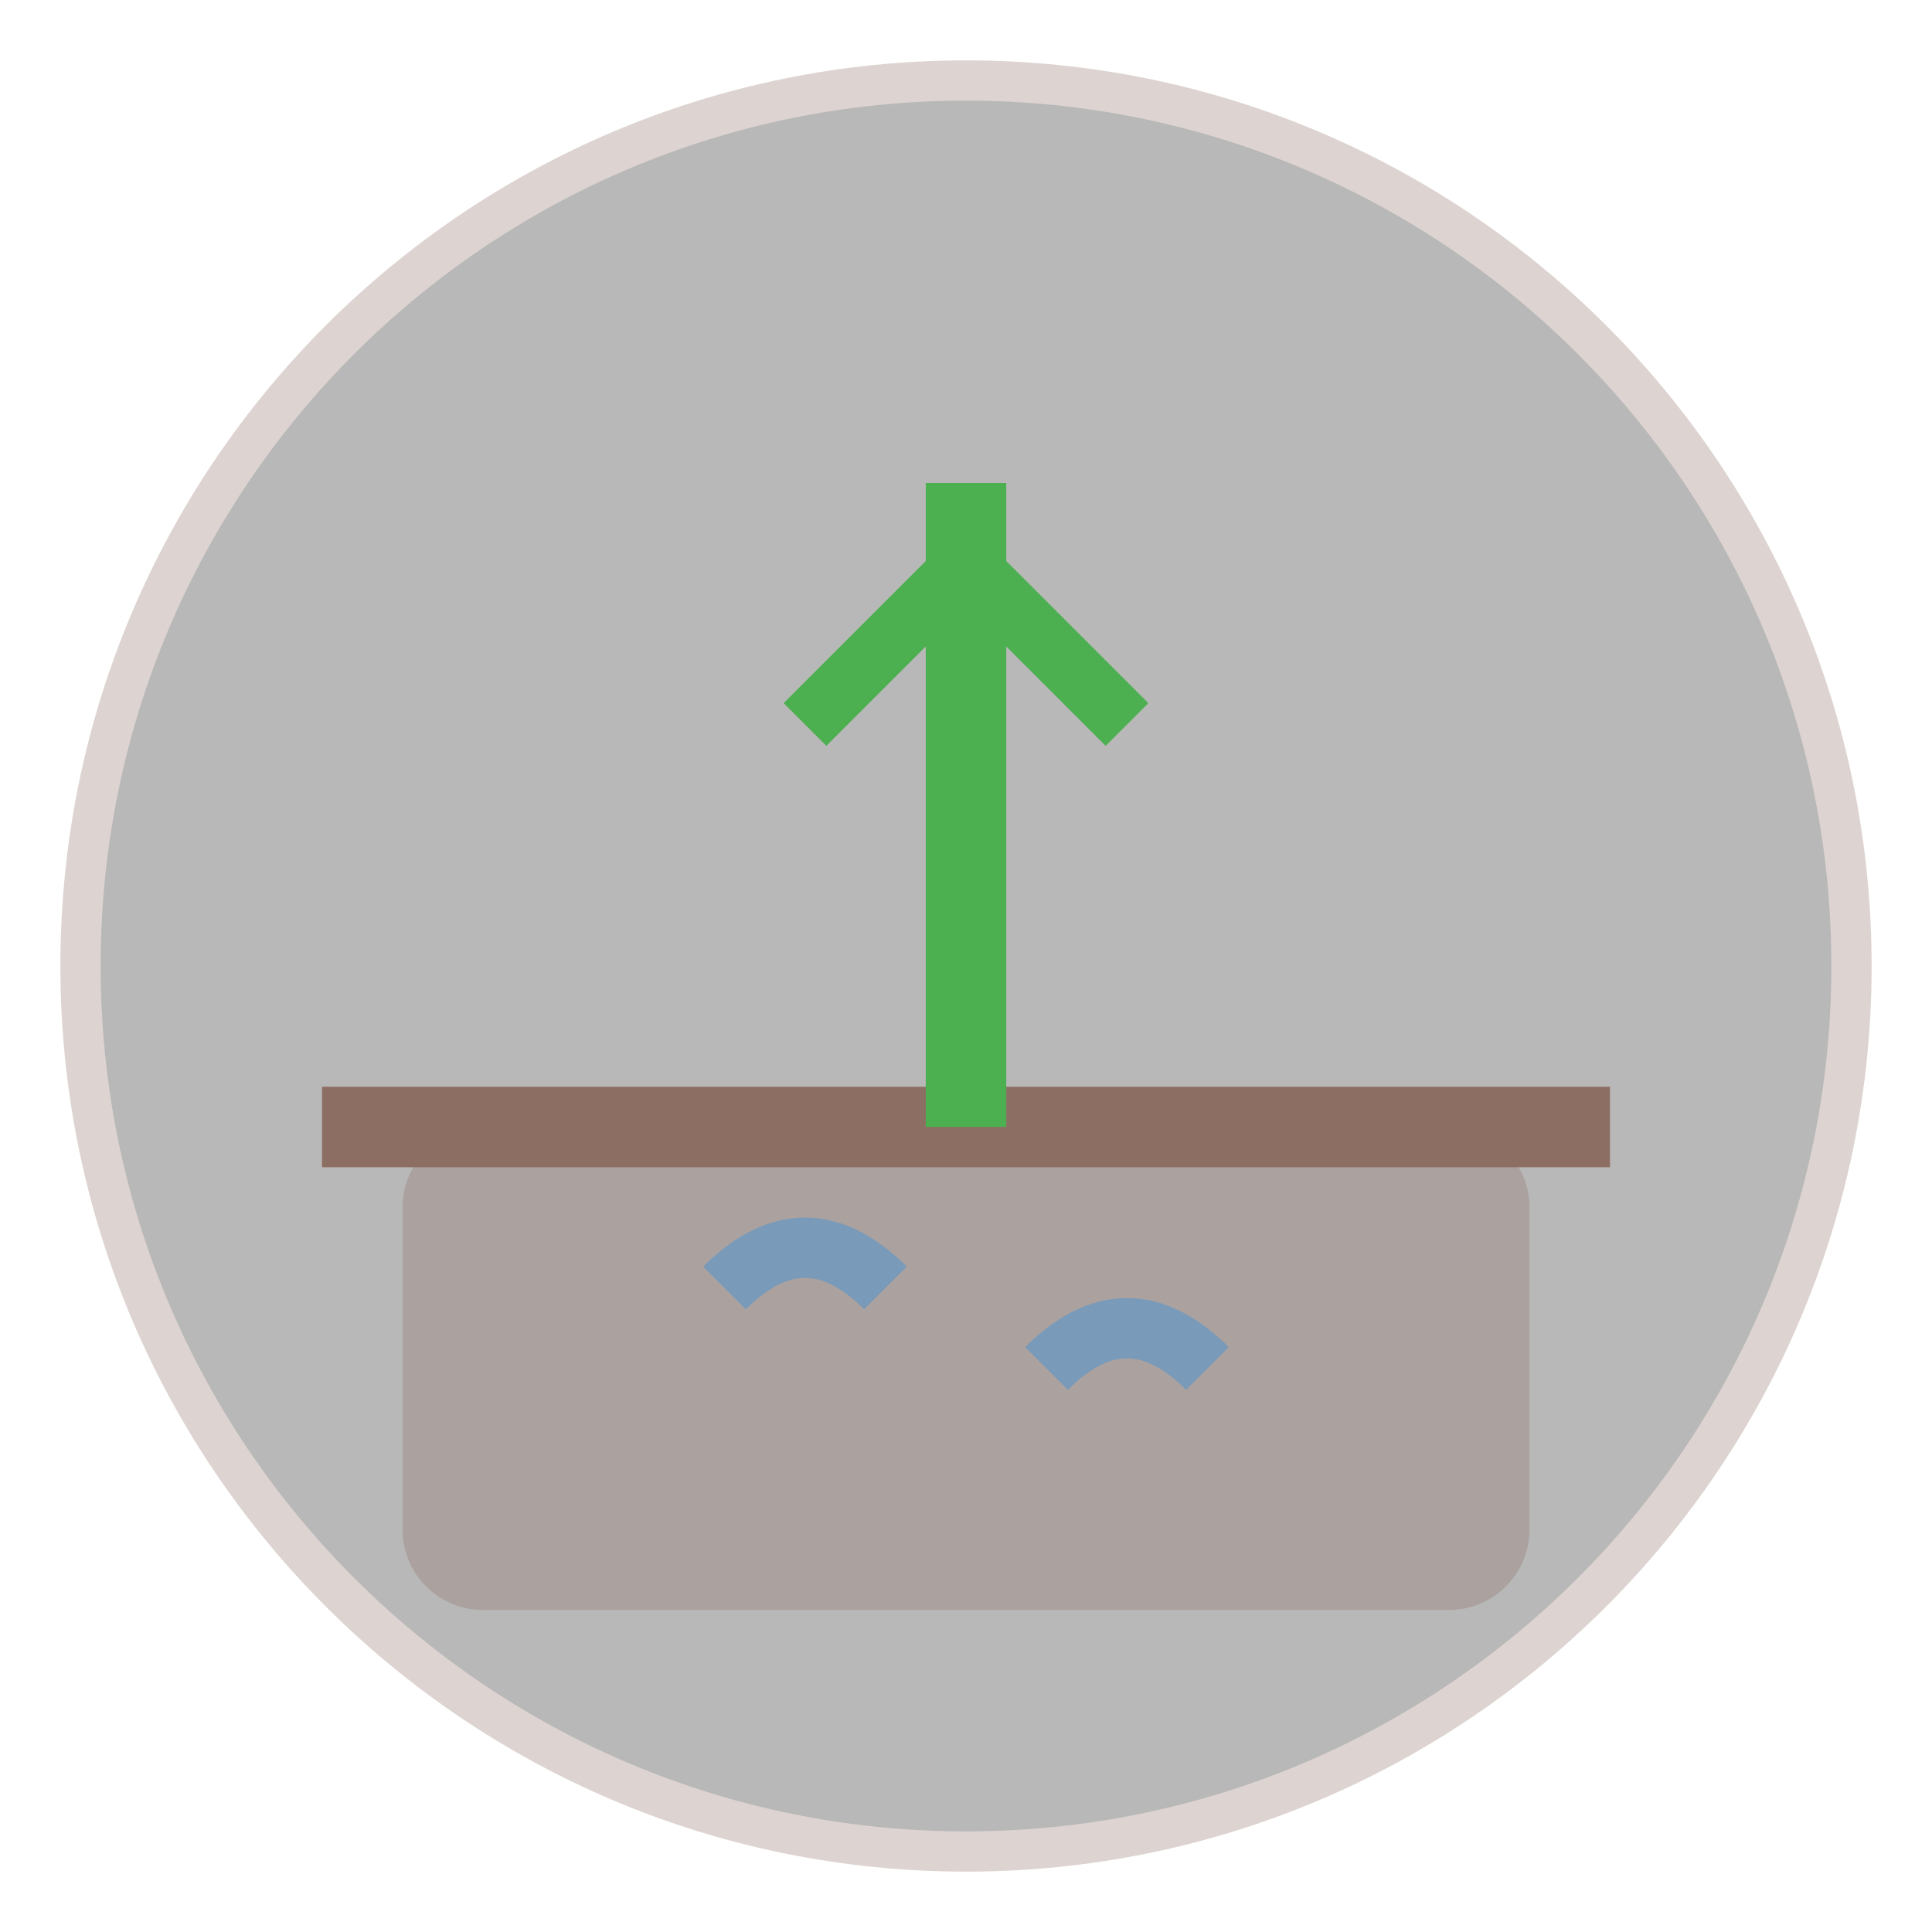
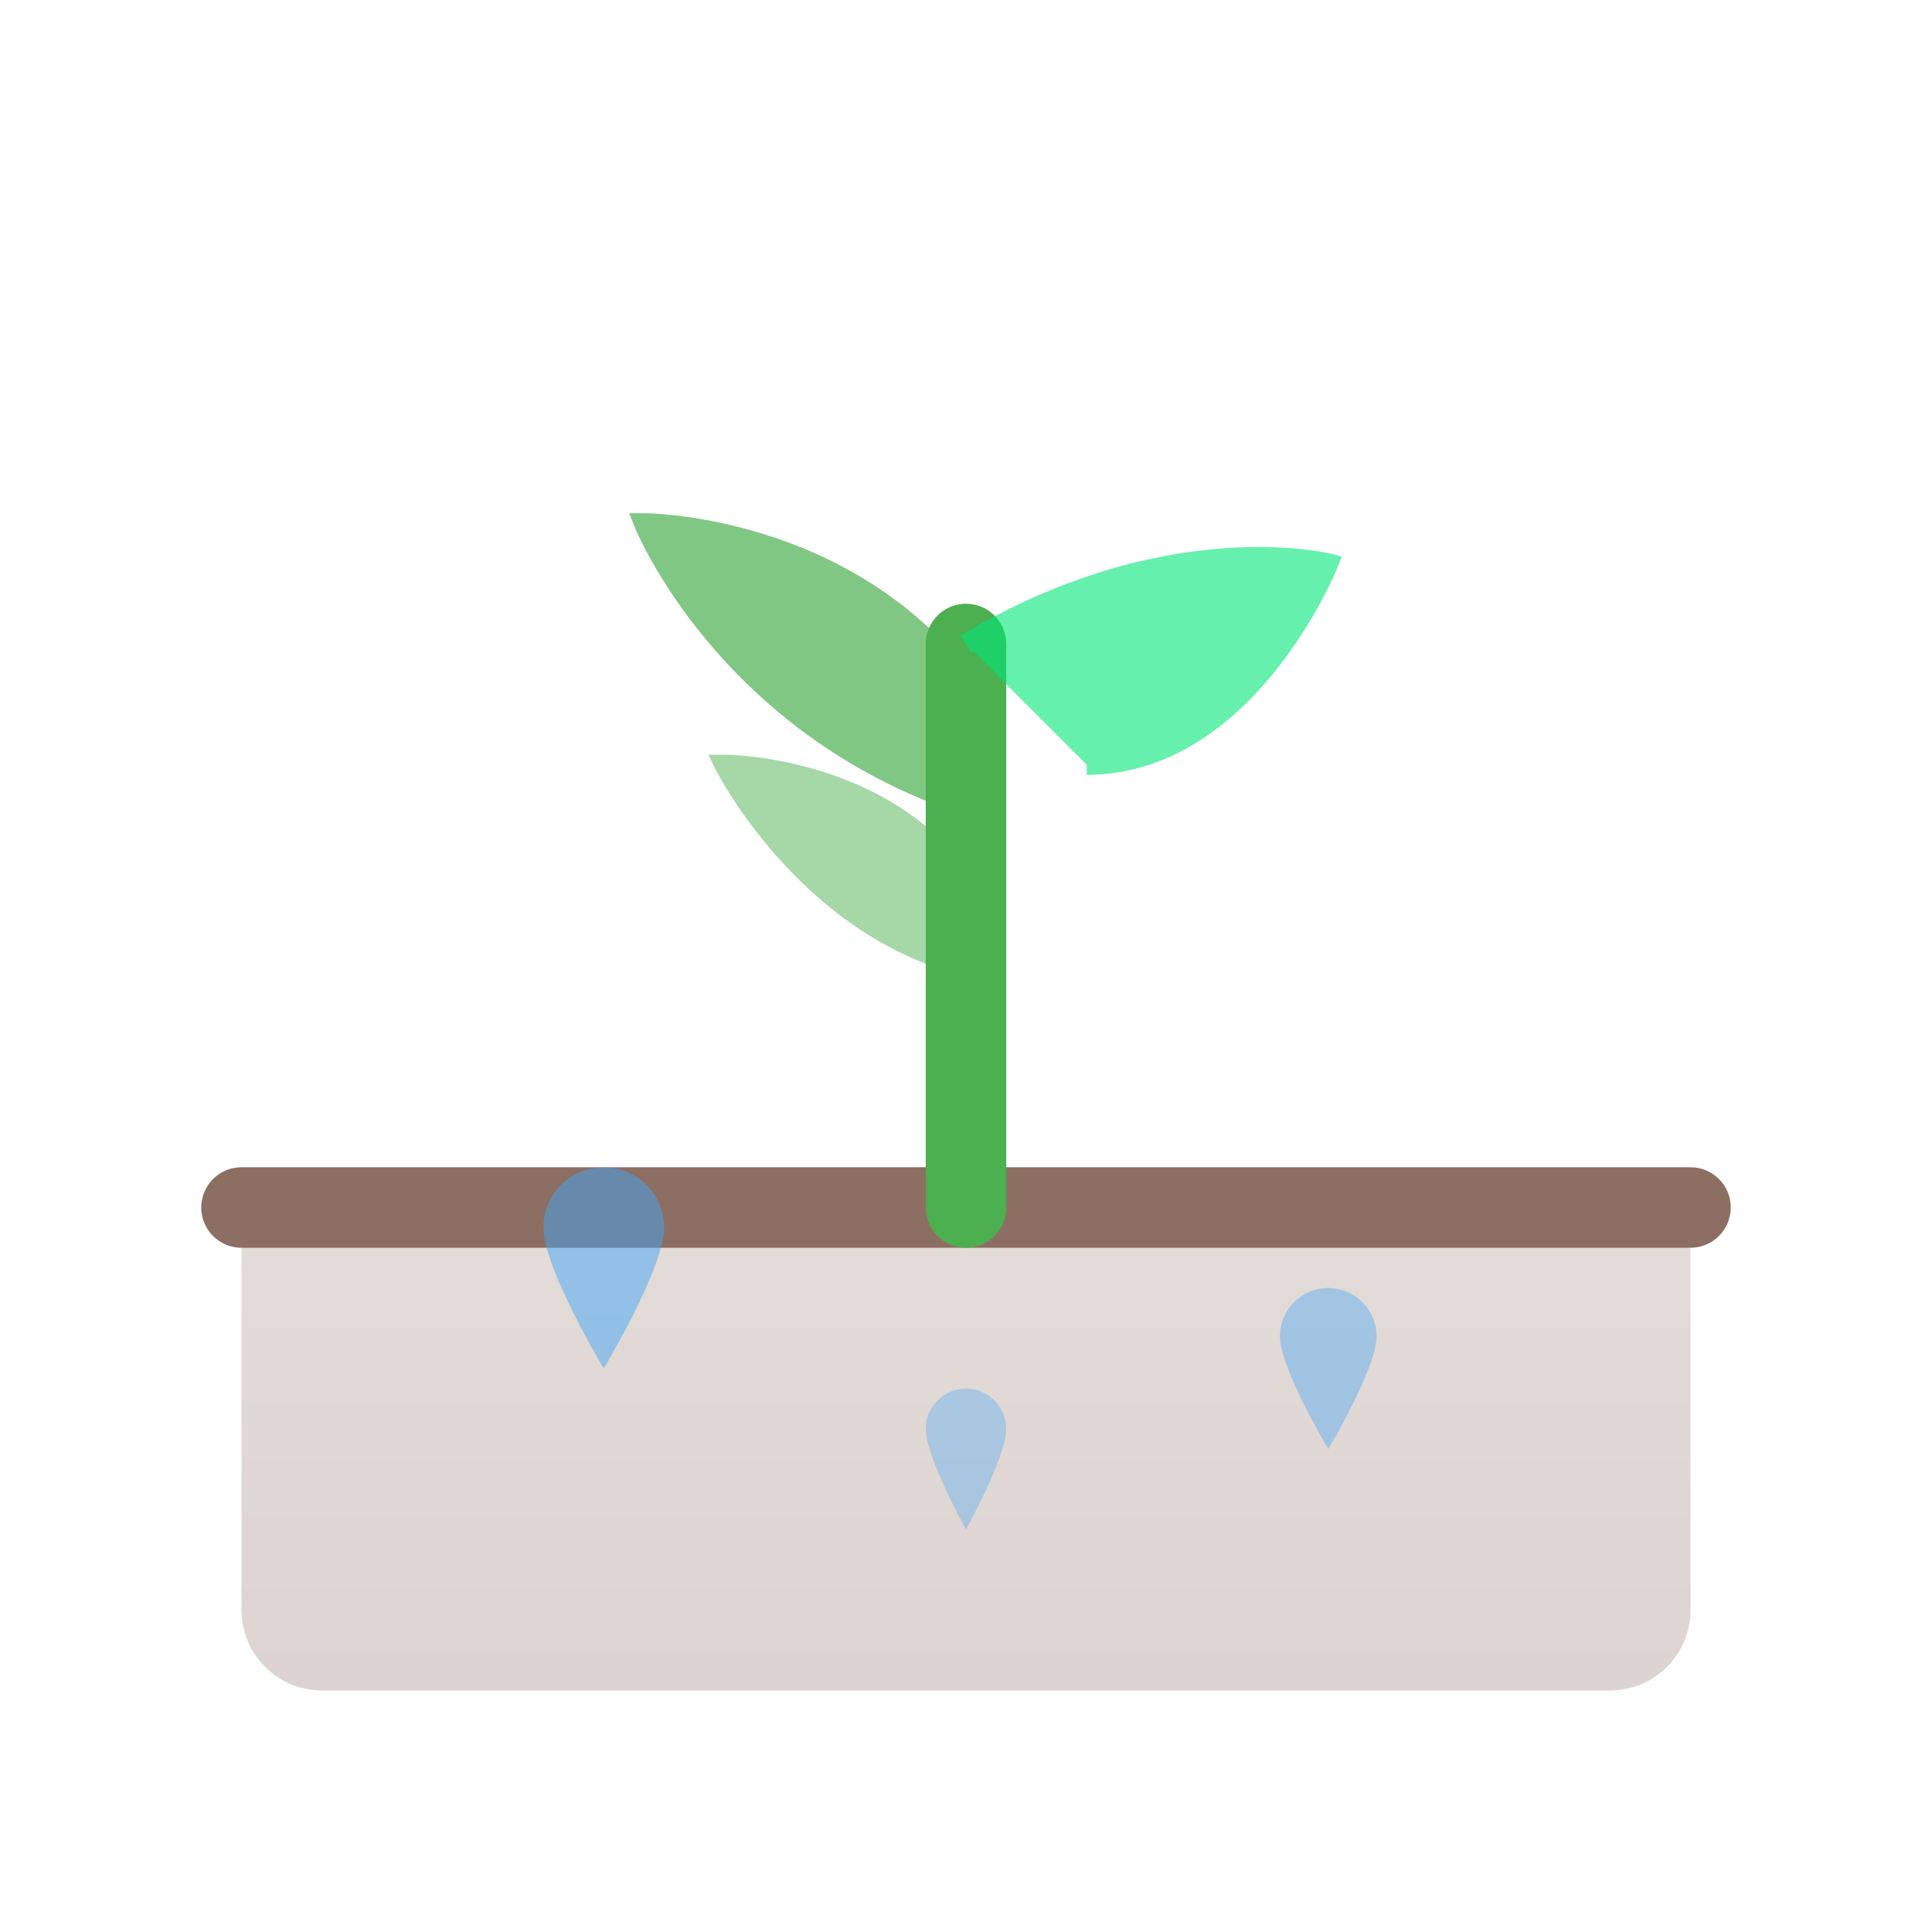
- <svg xmlns="http://www.w3.org/2000/svg" viewBox="0 0 48 48">
-   <circle cx="24" cy="24" r="22" fill="#111111" stroke="#8D6E63" stroke-width="1" opacity="0.3" />
-   <path d="M 8 28 L 40 28" stroke="#8D6E63" stroke-width="2" />
-   <path d="M 24 12 L 24 28" stroke="#4CAF50" stroke-width="2" />
-   <path d="M 20 18 L 24 14 L 28 18" stroke="#4CAF50" stroke-width="1.5" fill="none" />
-   <path d="M 18 32 Q 20 30 22 32" stroke="#42A5F5" stroke-width="1.5" fill="none" opacity="0.6" />
-   <path d="M 26 34 Q 28 32 30 34" stroke="#42A5F5" stroke-width="1.5" fill="none" opacity="0.6" />
-   <rect x="10" y="28" width="28" height="12" rx="2" fill="#8D6E63" opacity="0.3" />
+ <svg xmlns="http://www.w3.org/2000/svg" viewBox="0 0 48 48" fill="none">
+   <defs>
+     <linearGradient id="soilGrad" x1="0" y1="0" x2="0" y2="1">
+       <stop offset="0%" stop-color="#A1887F" />
+       <stop offset="100%" stop-color="#8D6E63" />
+     </linearGradient>
+   </defs>
+   <path d="M6 30h36v10a2 2 0 0 1-2 2H8a2 2 0 0 1-2-2V30z" fill="url(#soilGrad)" opacity="0.3" />
+   <line x1="6" y1="30" x2="42" y2="30" stroke="#8D6E63" stroke-width="2" stroke-linecap="round" />
+   <path d="M24 30V16" stroke="#4CAF50" stroke-width="2" stroke-linecap="round" />
+   <path d="M24 20c-6-2-8-7-8-7s5 0 8 4" fill="#4CAF50" opacity="0.7" stroke="#4CAF50" stroke-width="0.5" />
+   <path d="M24 16c5-3 9-2 9-2s-2 5-6 5" fill="#00E676" opacity="0.6" stroke="#00E676" stroke-width="0.5" />
+   <path d="M24 24c-4-1-6-5-6-5s4 0 6 3" fill="#4CAF50" opacity="0.5" stroke="#4CAF50" stroke-width="0.5" />
+   <path d="M15 34c0 0-1.5-2.5-1.5-3.5a1.5 1.5 0 0 1 3 0C16.5 31.5 15 34 15 34z" fill="#42A5F5" opacity="0.5" />
+   <path d="M33 36c0 0-1.2-2-1.2-2.8a1.2 1.2 0 0 1 2.4 0C34.2 34 33 36 33 36z" fill="#42A5F5" opacity="0.4" />
+   <path d="M24 38c0 0-1-1.8-1-2.5a1 1 0 0 1 2 0c0 .7-1 2.5-1 2.5z" fill="#42A5F5" opacity="0.35" />
</svg>
